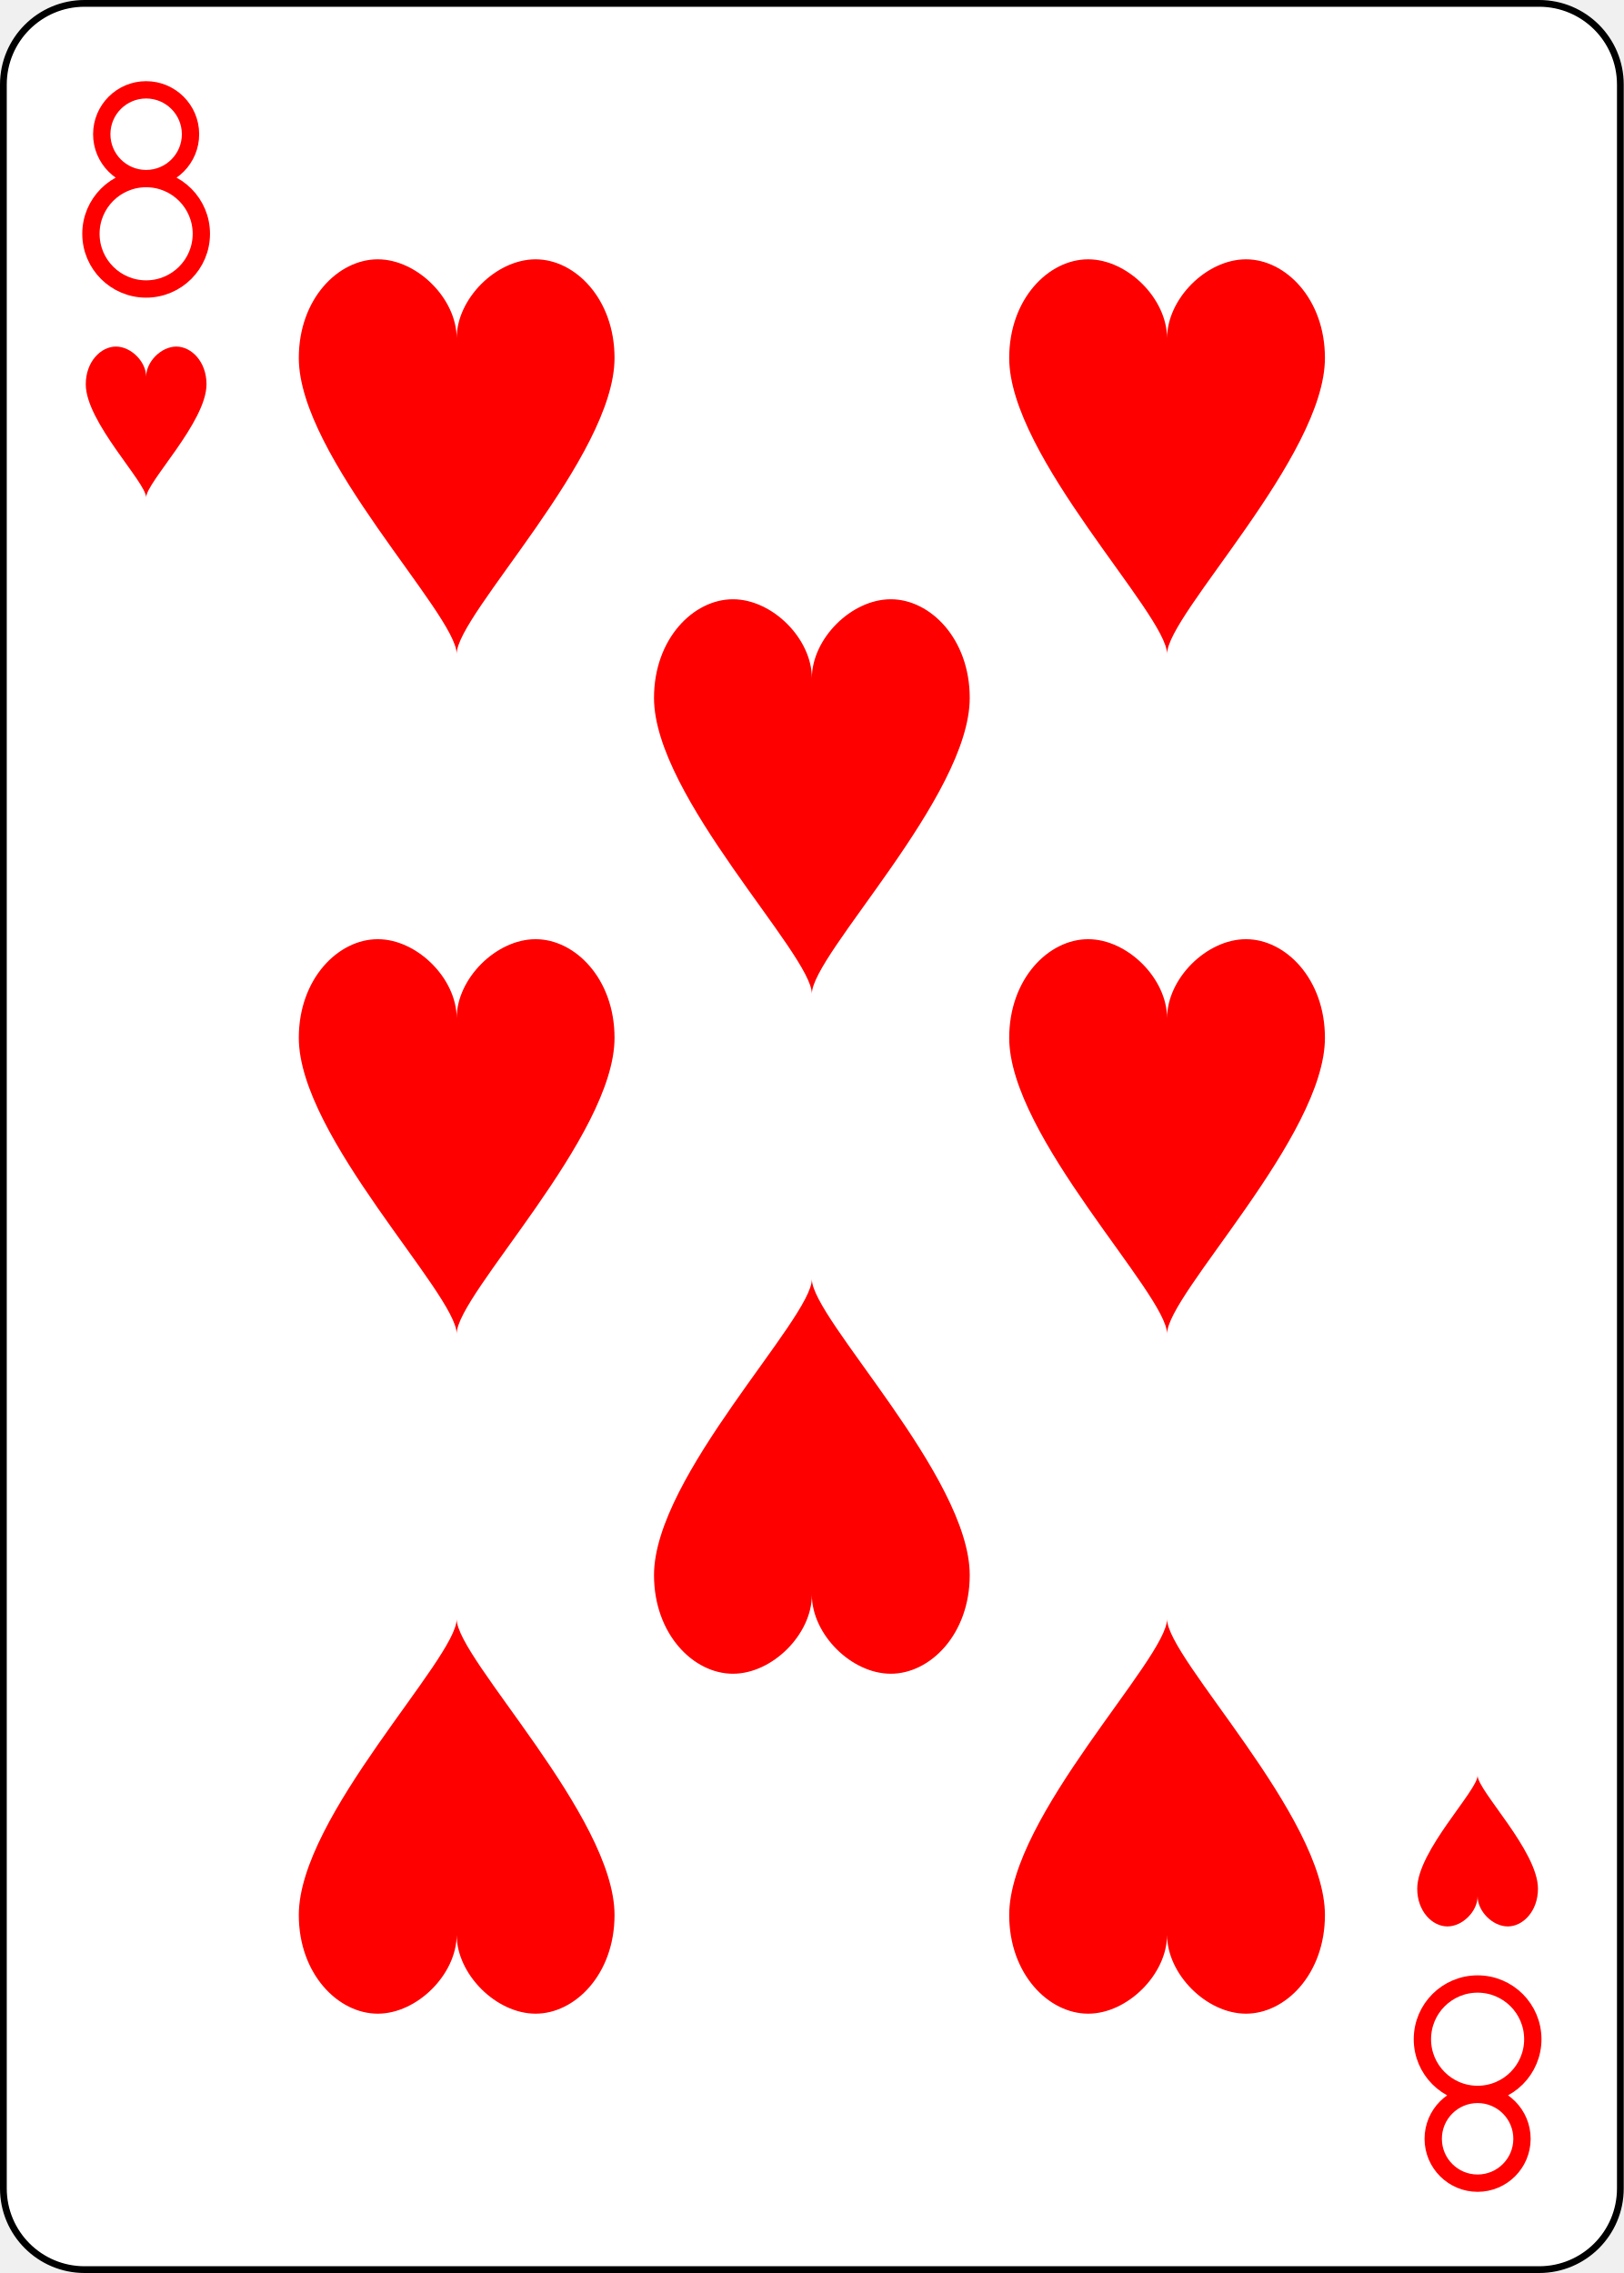
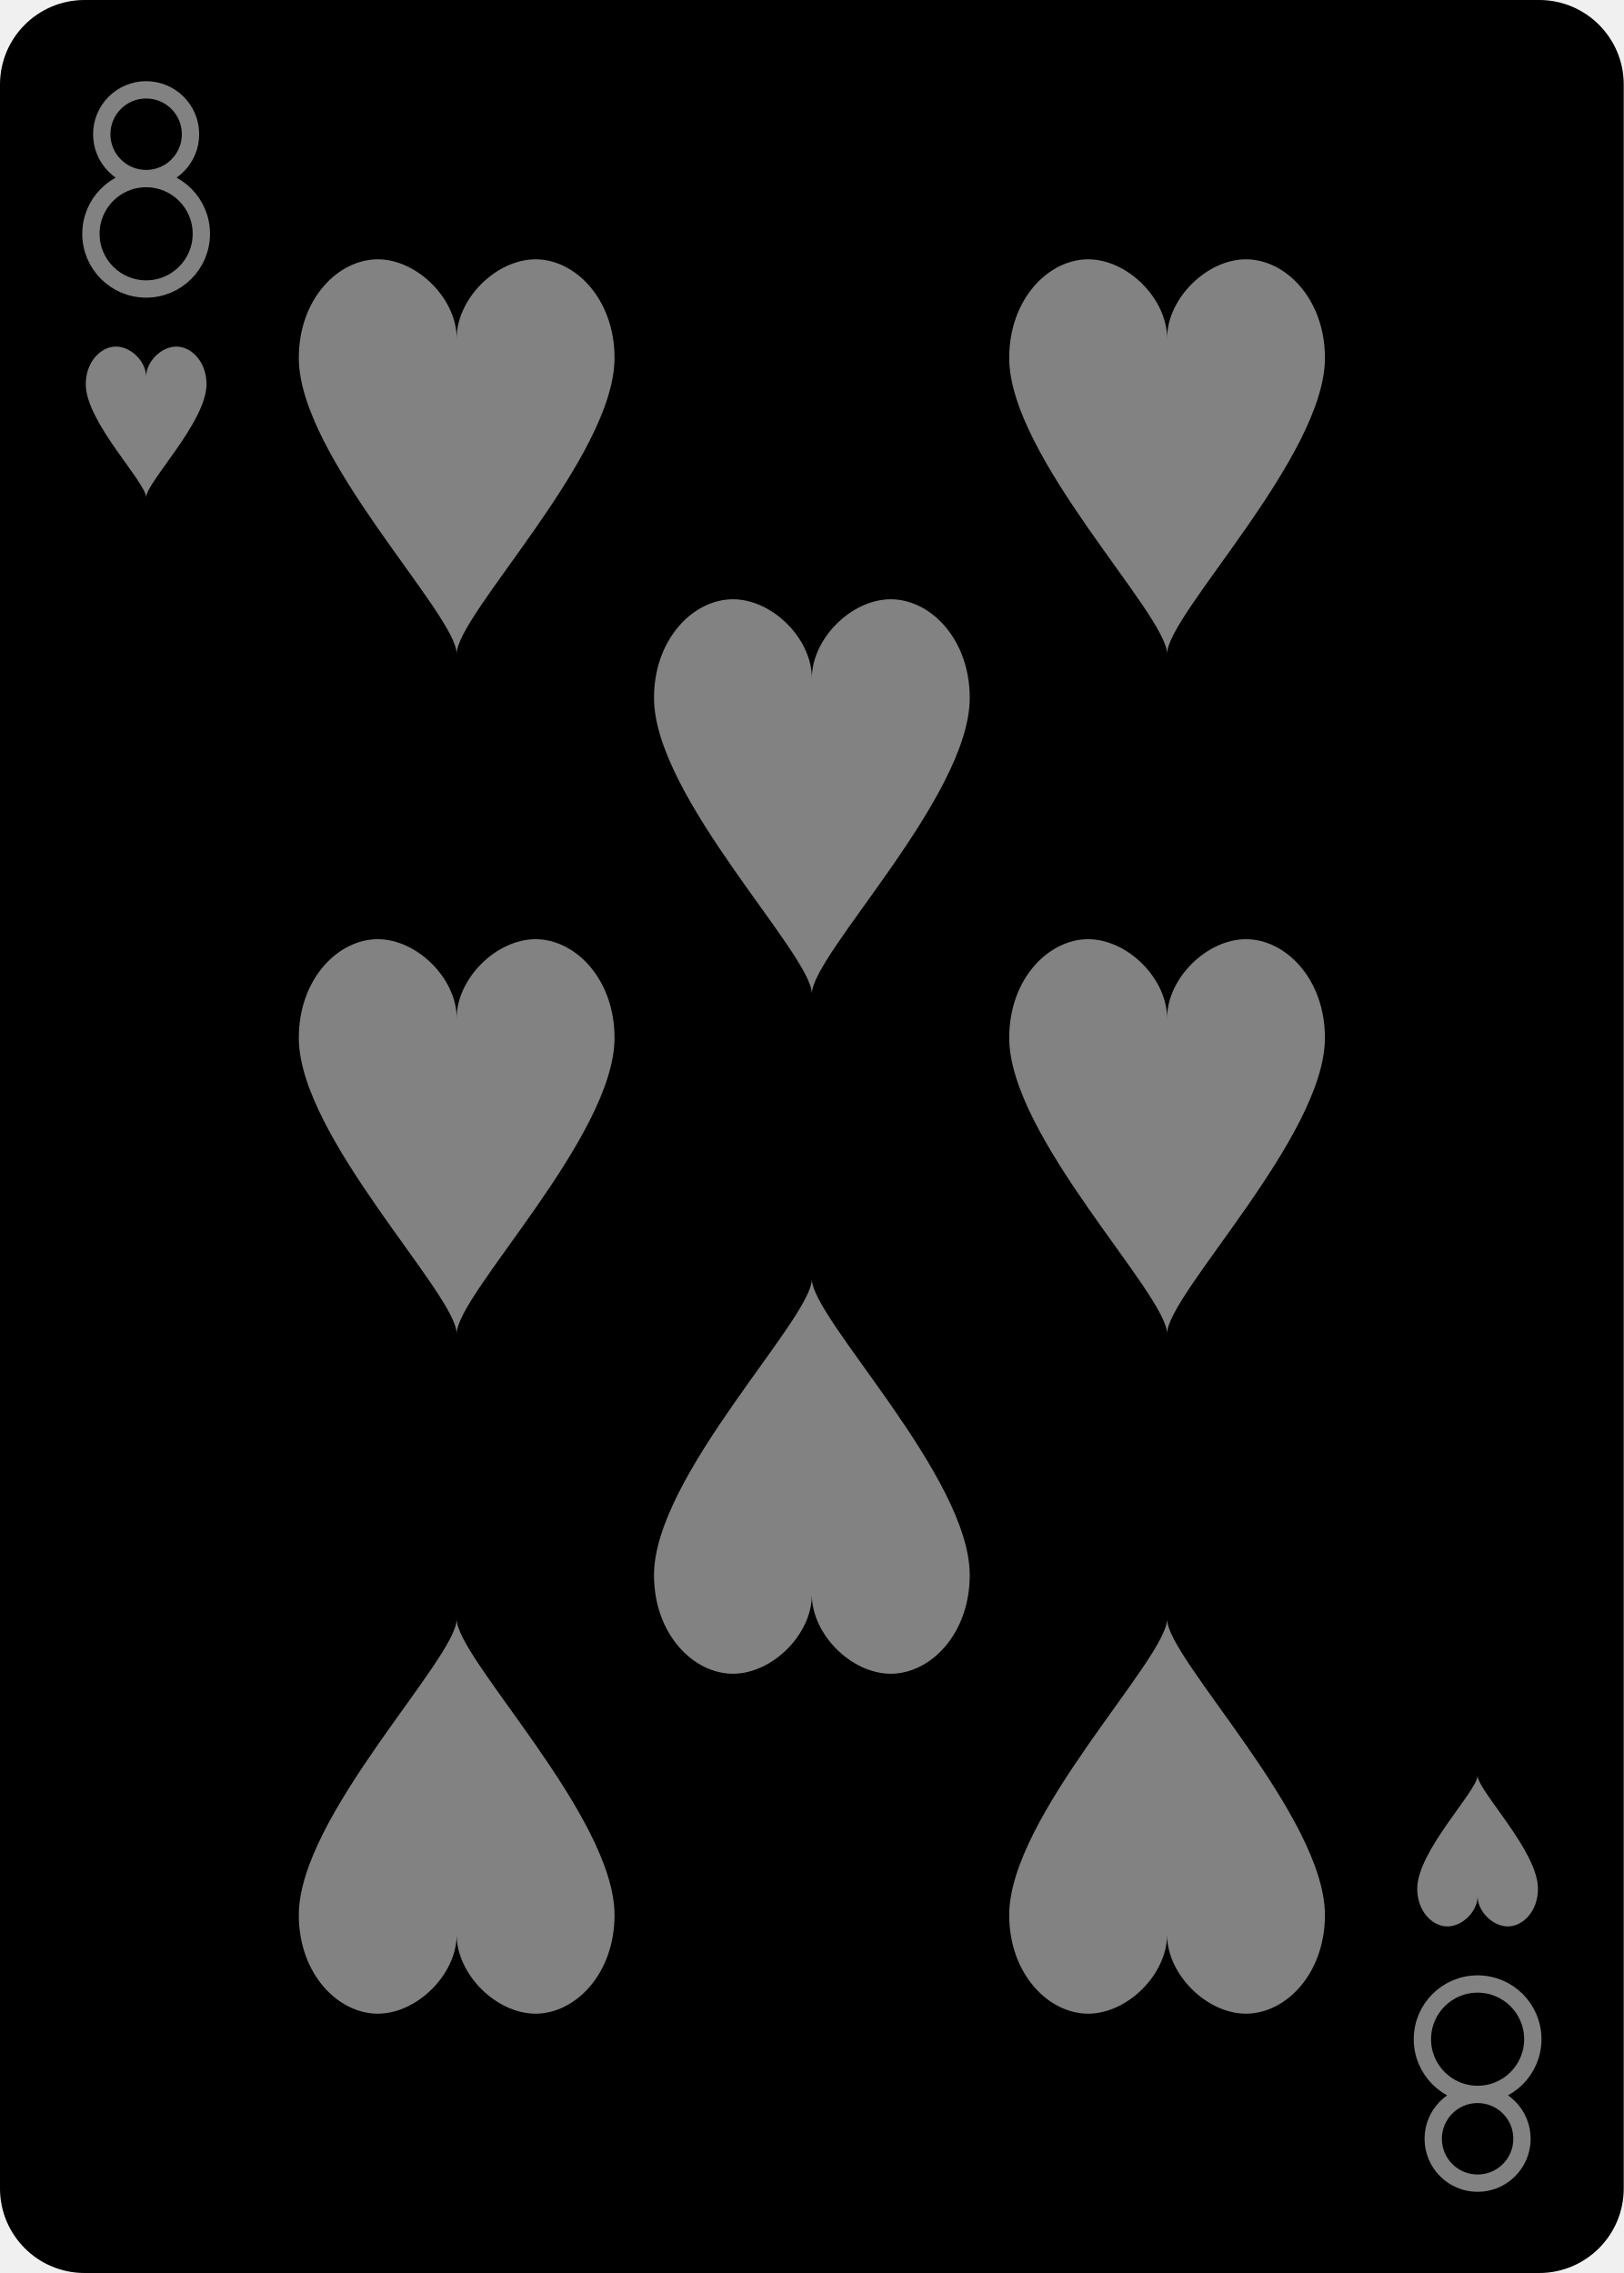
<svg xmlns="http://www.w3.org/2000/svg" xmlns:xlink="http://www.w3.org/1999/xlink" class="card" face="8H" height="3.5in" preserveAspectRatio="none" viewBox="-120 -168 240 336" width="2.5in">
  <symbol id="SH8" viewBox="-600 -600 1200 1200" preserveAspectRatio="xMinYMid">
-     <path d="M0 -300C0 -400 100 -500 200 -500C300 -500 400 -400 400 -250C400 0 0 400 0 500C0 400 -400 0 -400 -250C-400 -400 -300 -500 -200 -500C-100 -500 0 -400 -0 -300Z" fill="red" />
+     <path d="M0 -300C0 -400 100 -500 200 -500C300 -500 400 -400 400 -250C400 0 0 400 0 500C0 400 -400 0 -400 -250C-400 -400 -300 -500 -200 -500C-100 -500 0 -400 -0 -300Z" fill="#828282" />
  </symbol>
  <symbol id="VH8" viewBox="-500 -500 1000 1000" preserveAspectRatio="xMinYMid">
-     <path d="M-1 -50A205 205 0 1 1 1 -50L-1 -50A255 255 0 1 0 1 -50Z" stroke="red" stroke-width="80" stroke-linecap="square" stroke-miterlimit="1.5" fill="none" />
+     <path d="M-1 -50A205 205 0 1 1 1 -50L-1 -50A255 255 0 1 0 1 -50Z" stroke="#828282" stroke-width="80" stroke-linecap="square" stroke-miterlimit="1.5" fill="none" />
  </symbol>
-   <rect width="239" height="335" x="-119.5" y="-167.5" rx="12" ry="12" fill="white" stroke="black" />
+   <rect width="239" height="335" x="-119.5" y="-167.5" rx="12" ry="12" fill="#000000" stroke="black" />
  <use xlink:href="#VH8" height="32" x="-114.4" y="-156" />
  <use xlink:href="#SH8" height="26.769" x="-111.784" y="-119" />
  <use xlink:href="#SH8" height="70" x="-87.501" y="-135.501" />
  <use xlink:href="#SH8" height="70" x="17.501" y="-135.501" />
  <use xlink:href="#SH8" height="70" x="-35" y="-85.25" />
  <use xlink:href="#SH8" height="70" x="-87.501" y="-35" />
  <use xlink:href="#SH8" height="70" x="17.501" y="-35" />
  <g transform="rotate(180)">
    <use xlink:href="#VH8" height="32" x="-114.4" y="-156" />
    <use xlink:href="#SH8" height="26.769" x="-111.784" y="-119" />
    <use xlink:href="#SH8" height="70" x="-87.501" y="-135.501" />
    <use xlink:href="#SH8" height="70" x="17.501" y="-135.501" />
    <use xlink:href="#SH8" height="70" x="-35" y="-85.25" />
  </g>
</svg>
